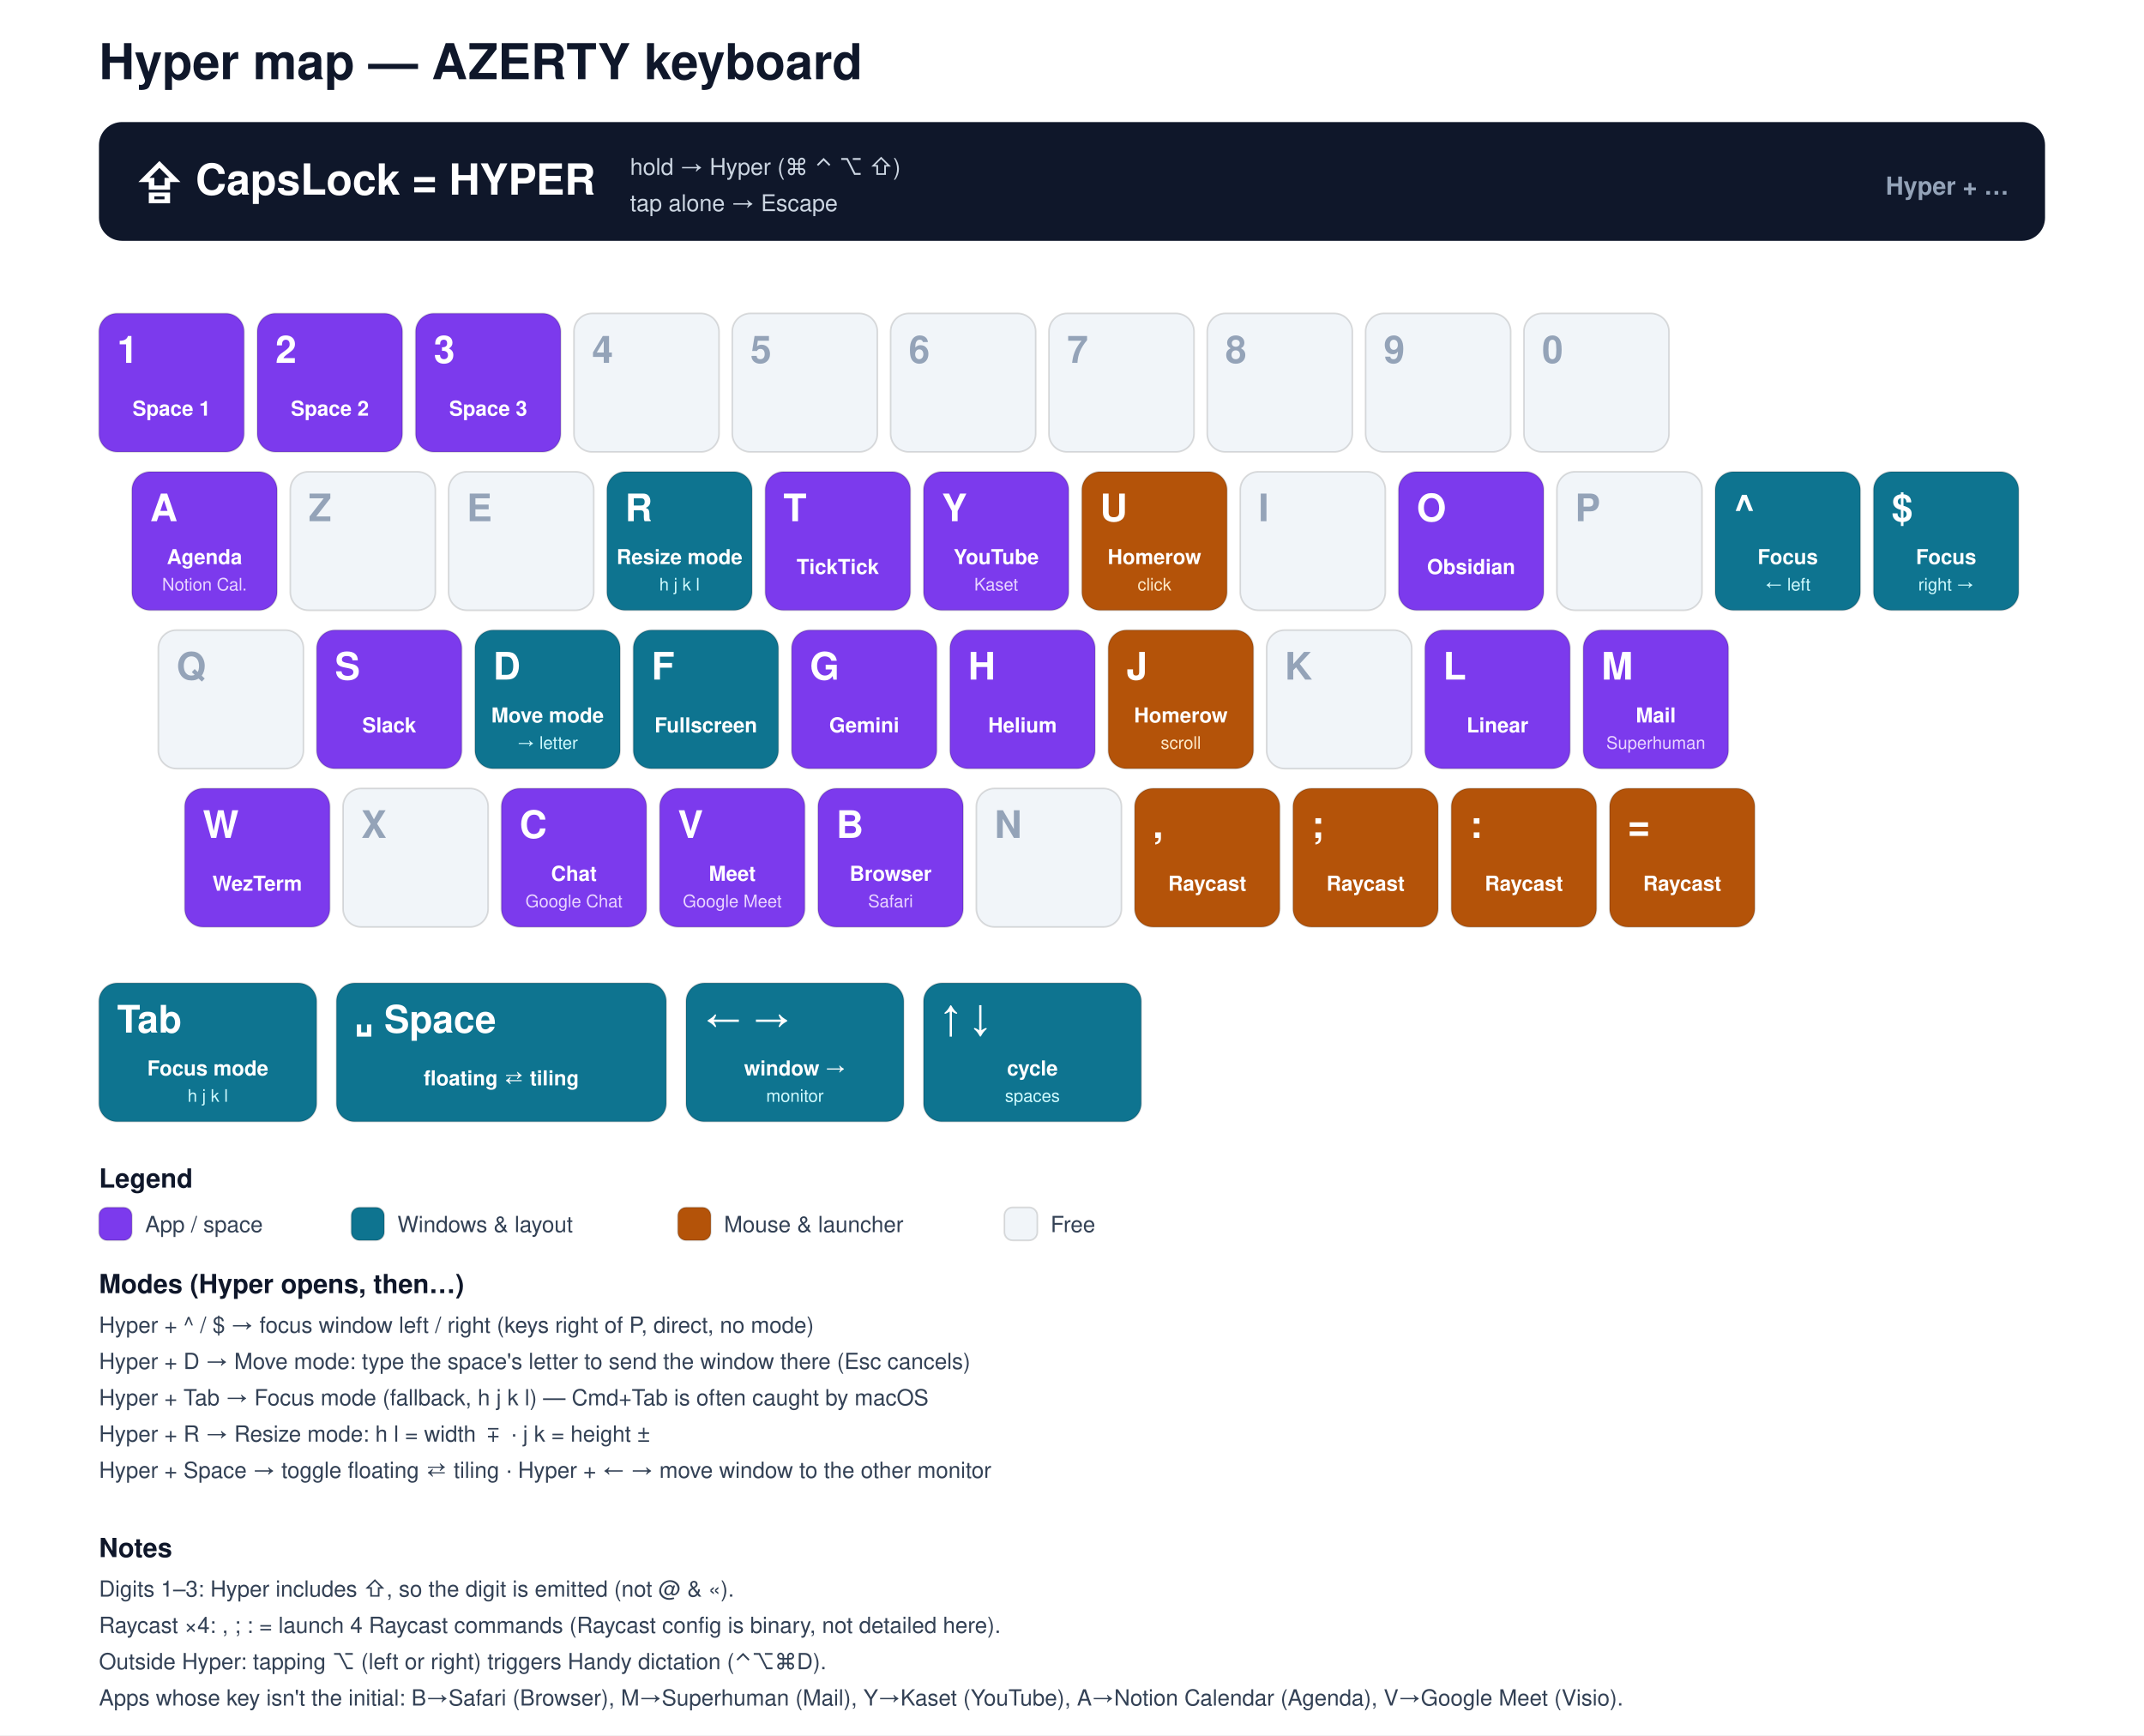
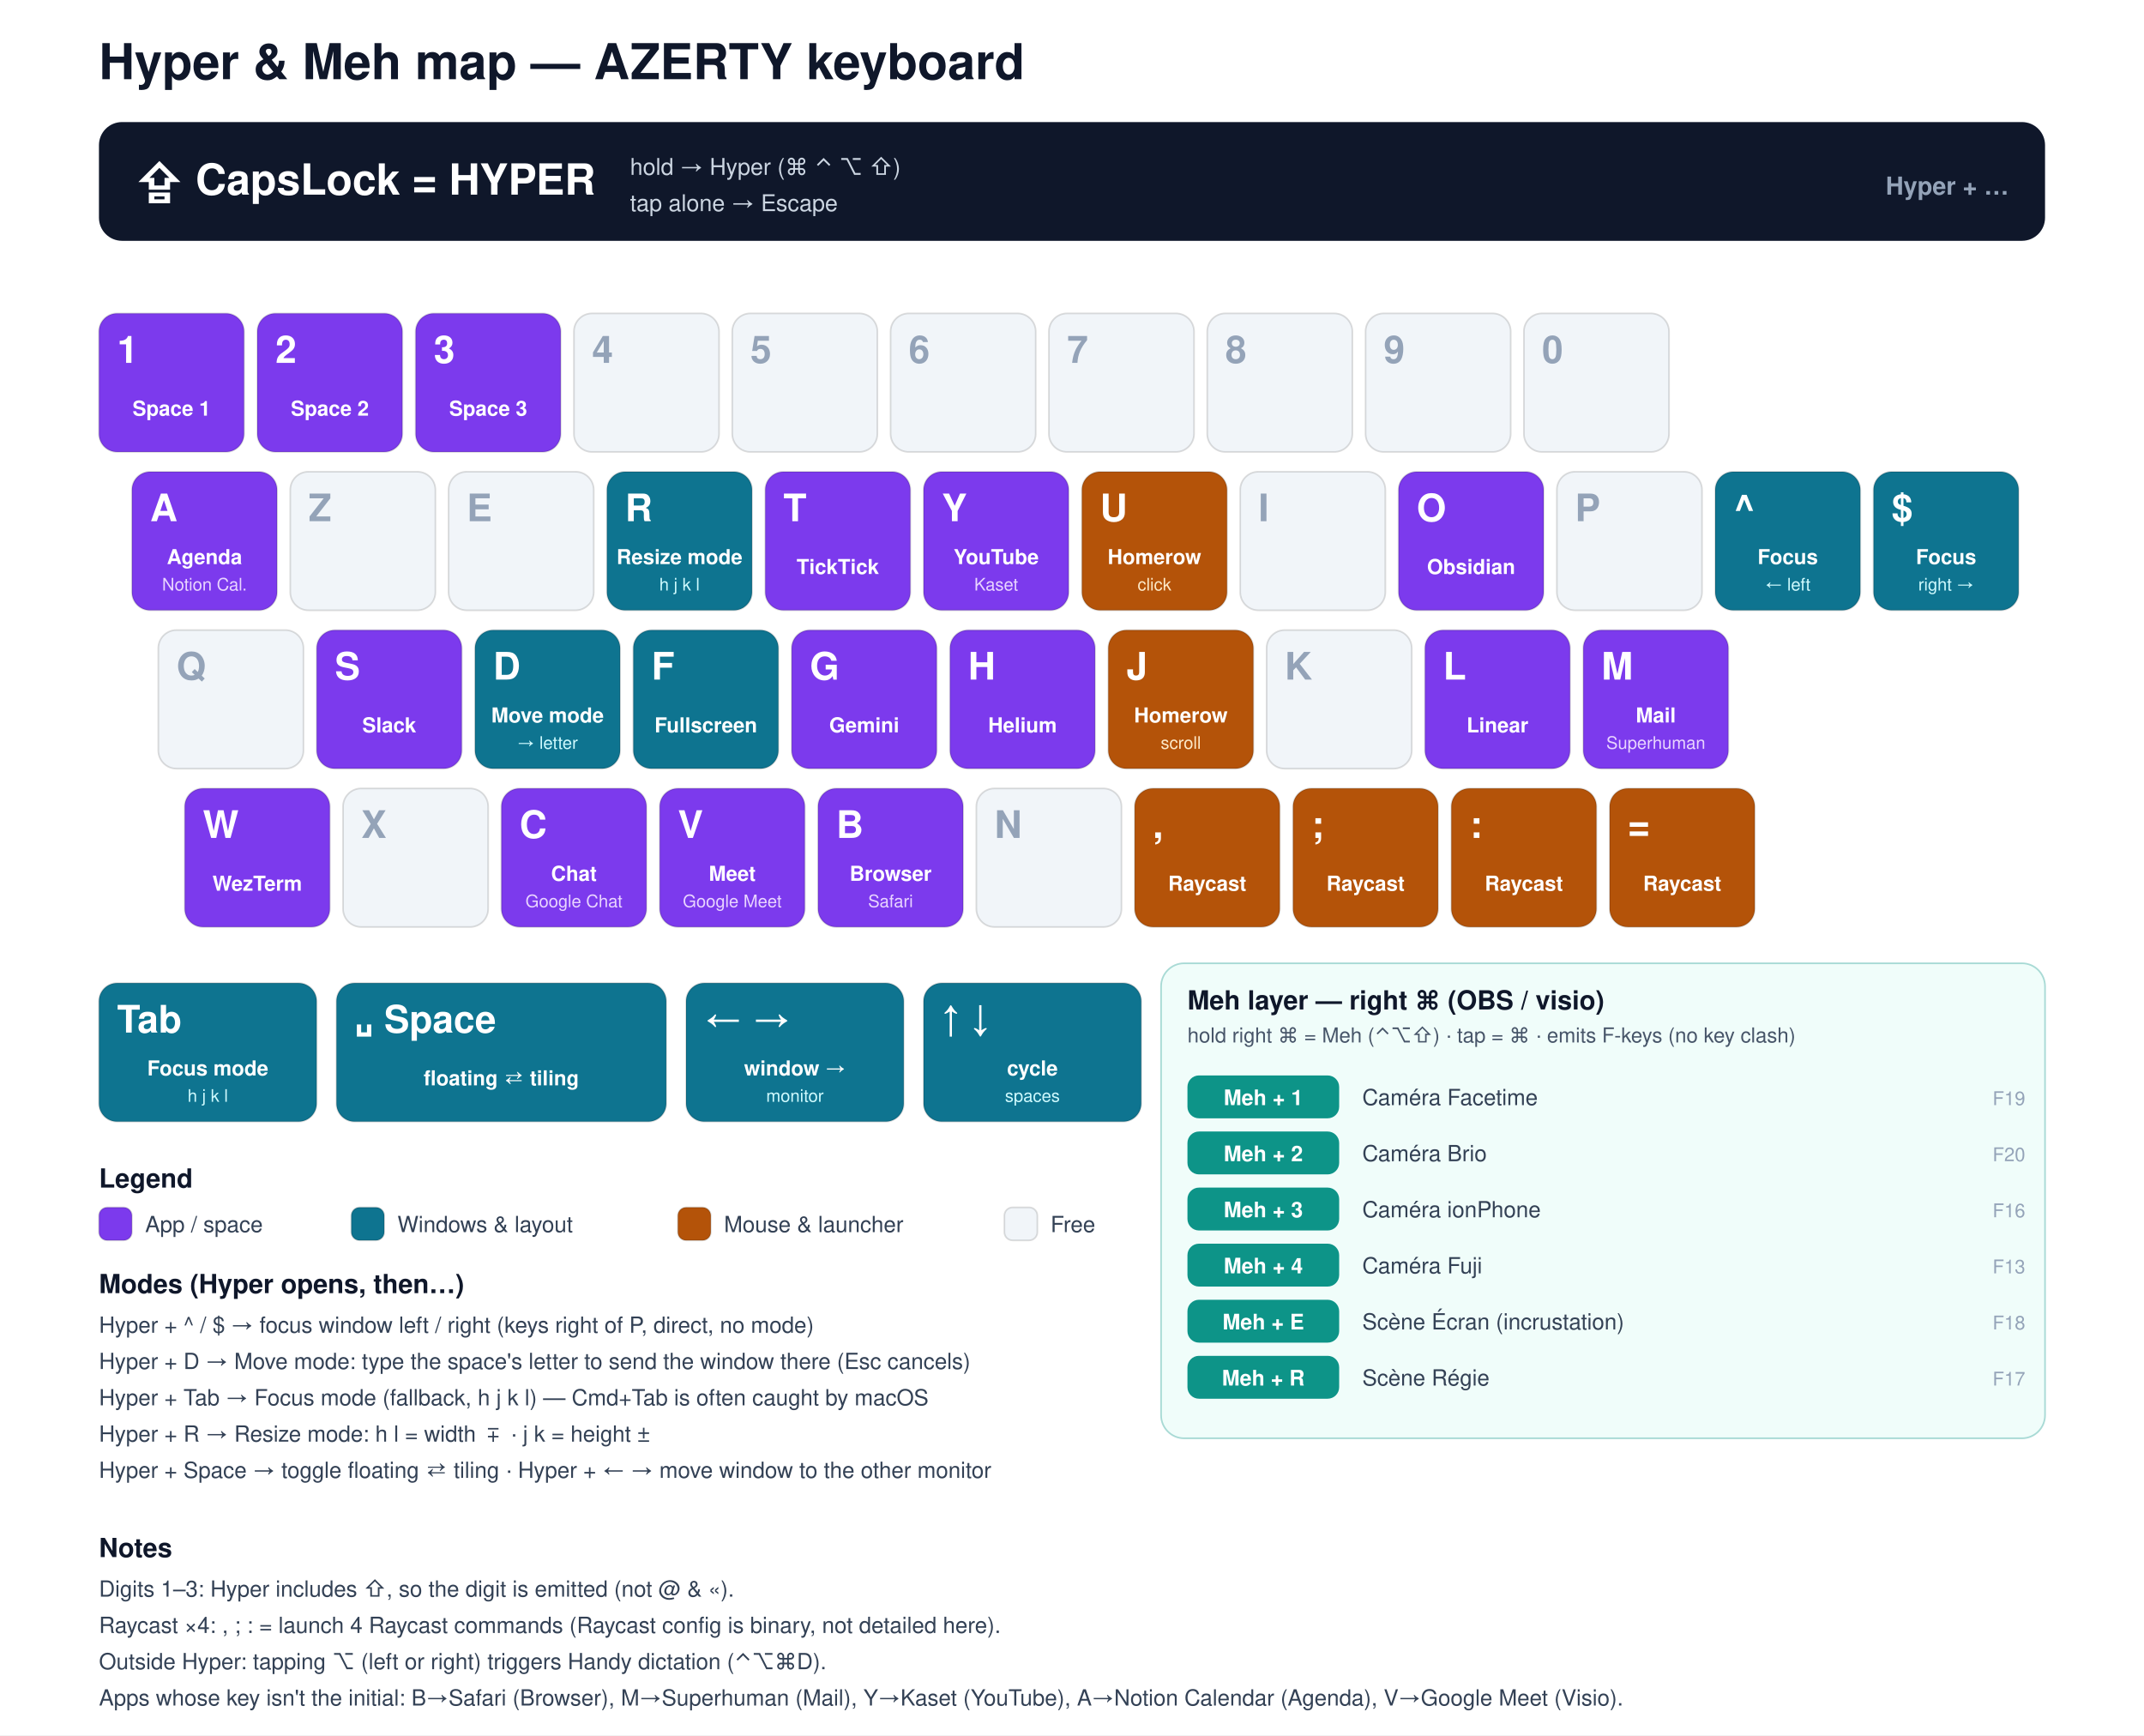
<svg xmlns="http://www.w3.org/2000/svg" width="1300" height="1052" viewBox="0 0 1300 1052" font-family="-apple-system, Helvetica, Arial, sans-serif">
  <rect width="1300" height="1052" fill="#ffffff" />
-   <text x="60" y="48" font-size="30" font-weight="800" fill="#0f172a">Hyper map — AZERTY keyboard</text>
+   <text x="60" y="48" font-size="30" font-weight="800" fill="#0f172a">Hyper &amp; Meh map — AZERTY keyboard</text>
  <rect x="60" y="74" width="1180" height="72" rx="14" fill="#0f172a" />
  <text x="82" y="118" font-size="26" font-weight="800" fill="#ffffff">⇪ CapsLock = HYPER</text>
  <text x="382" y="106" font-size="14" fill="#cbd5e1">hold → Hyper (⌘ ⌃ ⌥ ⇧)</text>
  <text x="382" y="128" font-size="14" fill="#cbd5e1">tap alone → Escape</text>
  <text x="1218" y="118" font-size="15" font-weight="600" text-anchor="end" fill="#94a3b8">Hyper + …</text>
  <g>
    <rect x="60" y="190" width="88" height="84" rx="11" fill="#7c3aed" stroke="#00000022" stroke-width="1" />
    <text x="71" y="220" font-size="23" font-weight="700" fill="#ffffff">1</text>
    <text x="104.0" y="252" font-size="12.5" font-weight="600" text-anchor="middle" fill="#ffffff">Space 1</text>
  </g>
  <g>
    <rect x="156" y="190" width="88" height="84" rx="11" fill="#7c3aed" stroke="#00000022" stroke-width="1" />
    <text x="167" y="220" font-size="23" font-weight="700" fill="#ffffff">2</text>
    <text x="200.0" y="252" font-size="12.5" font-weight="600" text-anchor="middle" fill="#ffffff">Space 2</text>
  </g>
  <g>
    <rect x="252" y="190" width="88" height="84" rx="11" fill="#7c3aed" stroke="#00000022" stroke-width="1" />
    <text x="263" y="220" font-size="23" font-weight="700" fill="#ffffff">3</text>
    <text x="296.0" y="252" font-size="12.5" font-weight="600" text-anchor="middle" fill="#ffffff">Space 3</text>
  </g>
  <g>
    <rect x="348" y="190" width="88" height="84" rx="11" fill="#f1f5f9" stroke="#00000022" stroke-width="1" />
    <text x="359" y="220" font-size="23" font-weight="700" fill="#94a3b8">4</text>
  </g>
  <g>
    <rect x="444" y="190" width="88" height="84" rx="11" fill="#f1f5f9" stroke="#00000022" stroke-width="1" />
    <text x="455" y="220" font-size="23" font-weight="700" fill="#94a3b8">5</text>
  </g>
  <g>
    <rect x="540" y="190" width="88" height="84" rx="11" fill="#f1f5f9" stroke="#00000022" stroke-width="1" />
    <text x="551" y="220" font-size="23" font-weight="700" fill="#94a3b8">6</text>
  </g>
  <g>
    <rect x="636" y="190" width="88" height="84" rx="11" fill="#f1f5f9" stroke="#00000022" stroke-width="1" />
    <text x="647" y="220" font-size="23" font-weight="700" fill="#94a3b8">7</text>
  </g>
  <g>
    <rect x="732" y="190" width="88" height="84" rx="11" fill="#f1f5f9" stroke="#00000022" stroke-width="1" />
    <text x="743" y="220" font-size="23" font-weight="700" fill="#94a3b8">8</text>
  </g>
  <g>
    <rect x="828" y="190" width="88" height="84" rx="11" fill="#f1f5f9" stroke="#00000022" stroke-width="1" />
    <text x="839" y="220" font-size="23" font-weight="700" fill="#94a3b8">9</text>
  </g>
  <g>
    <rect x="924" y="190" width="88" height="84" rx="11" fill="#f1f5f9" stroke="#00000022" stroke-width="1" />
    <text x="935" y="220" font-size="23" font-weight="700" fill="#94a3b8">0</text>
  </g>
  <g>
    <rect x="80" y="286" width="88" height="84" rx="11" fill="#7c3aed" stroke="#00000022" stroke-width="1" />
    <text x="91" y="316" font-size="23" font-weight="700" fill="#ffffff">A</text>
    <text x="124.0" y="342" font-size="12.5" font-weight="600" text-anchor="middle" fill="#ffffff">Agenda</text>
    <text x="124.0" y="358" font-size="10.5" text-anchor="middle" fill="#e9d5ff">Notion Cal.</text>
  </g>
  <g>
    <rect x="176" y="286" width="88" height="84" rx="11" fill="#f1f5f9" stroke="#00000022" stroke-width="1" />
    <text x="187" y="316" font-size="23" font-weight="700" fill="#94a3b8">Z</text>
  </g>
  <g>
    <rect x="272" y="286" width="88" height="84" rx="11" fill="#f1f5f9" stroke="#00000022" stroke-width="1" />
    <text x="283" y="316" font-size="23" font-weight="700" fill="#94a3b8">E</text>
  </g>
  <g>
    <rect x="368" y="286" width="88" height="84" rx="11" fill="#0e7490" stroke="#00000022" stroke-width="1" />
    <text x="379" y="316" font-size="23" font-weight="700" fill="#ffffff">R</text>
    <text x="412.0" y="342" font-size="12.5" font-weight="600" text-anchor="middle" fill="#ffffff">Resize mode</text>
    <text x="412.0" y="358" font-size="10.5" text-anchor="middle" fill="#cffafe">h j k l</text>
  </g>
  <g>
    <rect x="464" y="286" width="88" height="84" rx="11" fill="#7c3aed" stroke="#00000022" stroke-width="1" />
    <text x="475" y="316" font-size="23" font-weight="700" fill="#ffffff">T</text>
    <text x="508.0" y="348" font-size="12.5" font-weight="600" text-anchor="middle" fill="#ffffff">TickTick</text>
  </g>
  <g>
    <rect x="560" y="286" width="88" height="84" rx="11" fill="#7c3aed" stroke="#00000022" stroke-width="1" />
    <text x="571" y="316" font-size="23" font-weight="700" fill="#ffffff">Y</text>
    <text x="604.0" y="342" font-size="12.5" font-weight="600" text-anchor="middle" fill="#ffffff">YouTube</text>
    <text x="604.0" y="358" font-size="10.5" text-anchor="middle" fill="#e9d5ff">Kaset</text>
  </g>
  <g>
    <rect x="656" y="286" width="88" height="84" rx="11" fill="#b45309" stroke="#00000022" stroke-width="1" />
    <text x="667" y="316" font-size="23" font-weight="700" fill="#ffffff">U</text>
    <text x="700.0" y="342" font-size="12.5" font-weight="600" text-anchor="middle" fill="#ffffff">Homerow</text>
    <text x="700.0" y="358" font-size="10.5" text-anchor="middle" fill="#fde9c8">click</text>
  </g>
  <g>
    <rect x="752" y="286" width="88" height="84" rx="11" fill="#f1f5f9" stroke="#00000022" stroke-width="1" />
    <text x="763" y="316" font-size="23" font-weight="700" fill="#94a3b8">I</text>
  </g>
  <g>
    <rect x="848" y="286" width="88" height="84" rx="11" fill="#7c3aed" stroke="#00000022" stroke-width="1" />
    <text x="859" y="316" font-size="23" font-weight="700" fill="#ffffff">O</text>
    <text x="892.0" y="348" font-size="12.5" font-weight="600" text-anchor="middle" fill="#ffffff">Obsidian</text>
  </g>
  <g>
    <rect x="944" y="286" width="88" height="84" rx="11" fill="#f1f5f9" stroke="#00000022" stroke-width="1" />
    <text x="955" y="316" font-size="23" font-weight="700" fill="#94a3b8">P</text>
  </g>
  <g>
    <rect x="1040" y="286" width="88" height="84" rx="11" fill="#0e7490" stroke="#00000022" stroke-width="1" />
    <text x="1051" y="316" font-size="23" font-weight="700" fill="#ffffff">^</text>
    <text x="1084.0" y="342" font-size="12.5" font-weight="600" text-anchor="middle" fill="#ffffff">Focus</text>
    <text x="1084.0" y="358" font-size="10.5" text-anchor="middle" fill="#cffafe">← left</text>
  </g>
  <g>
    <rect x="1136" y="286" width="88" height="84" rx="11" fill="#0e7490" stroke="#00000022" stroke-width="1" />
    <text x="1147" y="316" font-size="23" font-weight="700" fill="#ffffff">$</text>
    <text x="1180.0" y="342" font-size="12.5" font-weight="600" text-anchor="middle" fill="#ffffff">Focus</text>
    <text x="1180.0" y="358" font-size="10.5" text-anchor="middle" fill="#cffafe">right →</text>
  </g>
  <g>
    <rect x="96" y="382" width="88" height="84" rx="11" fill="#f1f5f9" stroke="#00000022" stroke-width="1" />
    <text x="107" y="412" font-size="23" font-weight="700" fill="#94a3b8">Q</text>
  </g>
  <g>
    <rect x="192" y="382" width="88" height="84" rx="11" fill="#7c3aed" stroke="#00000022" stroke-width="1" />
    <text x="203" y="412" font-size="23" font-weight="700" fill="#ffffff">S</text>
    <text x="236.0" y="444" font-size="12.5" font-weight="600" text-anchor="middle" fill="#ffffff">Slack</text>
  </g>
  <g>
    <rect x="288" y="382" width="88" height="84" rx="11" fill="#0e7490" stroke="#00000022" stroke-width="1" />
    <text x="299" y="412" font-size="23" font-weight="700" fill="#ffffff">D</text>
    <text x="332.0" y="438" font-size="12.5" font-weight="600" text-anchor="middle" fill="#ffffff">Move mode</text>
    <text x="332.0" y="454" font-size="10.5" text-anchor="middle" fill="#cffafe">→ letter</text>
  </g>
  <g>
    <rect x="384" y="382" width="88" height="84" rx="11" fill="#0e7490" stroke="#00000022" stroke-width="1" />
    <text x="395" y="412" font-size="23" font-weight="700" fill="#ffffff">F</text>
    <text x="428.0" y="444" font-size="12.5" font-weight="600" text-anchor="middle" fill="#ffffff">Fullscreen</text>
  </g>
  <g>
    <rect x="480" y="382" width="88" height="84" rx="11" fill="#7c3aed" stroke="#00000022" stroke-width="1" />
    <text x="491" y="412" font-size="23" font-weight="700" fill="#ffffff">G</text>
    <text x="524.0" y="444" font-size="12.5" font-weight="600" text-anchor="middle" fill="#ffffff">Gemini</text>
  </g>
  <g>
    <rect x="576" y="382" width="88" height="84" rx="11" fill="#7c3aed" stroke="#00000022" stroke-width="1" />
    <text x="587" y="412" font-size="23" font-weight="700" fill="#ffffff">H</text>
    <text x="620.0" y="444" font-size="12.5" font-weight="600" text-anchor="middle" fill="#ffffff">Helium</text>
  </g>
  <g>
    <rect x="672" y="382" width="88" height="84" rx="11" fill="#b45309" stroke="#00000022" stroke-width="1" />
    <text x="683" y="412" font-size="23" font-weight="700" fill="#ffffff">J</text>
    <text x="716.0" y="438" font-size="12.5" font-weight="600" text-anchor="middle" fill="#ffffff">Homerow</text>
    <text x="716.0" y="454" font-size="10.5" text-anchor="middle" fill="#fde9c8">scroll</text>
  </g>
  <g>
    <rect x="768" y="382" width="88" height="84" rx="11" fill="#f1f5f9" stroke="#00000022" stroke-width="1" />
    <text x="779" y="412" font-size="23" font-weight="700" fill="#94a3b8">K</text>
  </g>
  <g>
    <rect x="864" y="382" width="88" height="84" rx="11" fill="#7c3aed" stroke="#00000022" stroke-width="1" />
    <text x="875" y="412" font-size="23" font-weight="700" fill="#ffffff">L</text>
    <text x="908.0" y="444" font-size="12.5" font-weight="600" text-anchor="middle" fill="#ffffff">Linear</text>
  </g>
  <g>
    <rect x="960" y="382" width="88" height="84" rx="11" fill="#7c3aed" stroke="#00000022" stroke-width="1" />
    <text x="971" y="412" font-size="23" font-weight="700" fill="#ffffff">M</text>
    <text x="1004.0" y="438" font-size="12.5" font-weight="600" text-anchor="middle" fill="#ffffff">Mail</text>
    <text x="1004.0" y="454" font-size="10.5" text-anchor="middle" fill="#e9d5ff">Superhuman</text>
  </g>
  <g>
    <rect x="112" y="478" width="88" height="84" rx="11" fill="#7c3aed" stroke="#00000022" stroke-width="1" />
    <text x="123" y="508" font-size="23" font-weight="700" fill="#ffffff">W</text>
    <text x="156.0" y="540" font-size="12.5" font-weight="600" text-anchor="middle" fill="#ffffff">WezTerm</text>
  </g>
  <g>
    <rect x="208" y="478" width="88" height="84" rx="11" fill="#f1f5f9" stroke="#00000022" stroke-width="1" />
    <text x="219" y="508" font-size="23" font-weight="700" fill="#94a3b8">X</text>
  </g>
  <g>
    <rect x="304" y="478" width="88" height="84" rx="11" fill="#7c3aed" stroke="#00000022" stroke-width="1" />
    <text x="315" y="508" font-size="23" font-weight="700" fill="#ffffff">C</text>
    <text x="348.0" y="534" font-size="12.5" font-weight="600" text-anchor="middle" fill="#ffffff">Chat</text>
    <text x="348.0" y="550" font-size="10.5" text-anchor="middle" fill="#e9d5ff">Google Chat</text>
  </g>
  <g>
    <rect x="400" y="478" width="88" height="84" rx="11" fill="#7c3aed" stroke="#00000022" stroke-width="1" />
    <text x="411" y="508" font-size="23" font-weight="700" fill="#ffffff">V</text>
    <text x="444.0" y="534" font-size="12.5" font-weight="600" text-anchor="middle" fill="#ffffff">Meet</text>
    <text x="444.0" y="550" font-size="10.5" text-anchor="middle" fill="#e9d5ff">Google Meet</text>
  </g>
  <g>
    <rect x="496" y="478" width="88" height="84" rx="11" fill="#7c3aed" stroke="#00000022" stroke-width="1" />
    <text x="507" y="508" font-size="23" font-weight="700" fill="#ffffff">B</text>
    <text x="540.0" y="534" font-size="12.5" font-weight="600" text-anchor="middle" fill="#ffffff">Browser</text>
    <text x="540.0" y="550" font-size="10.5" text-anchor="middle" fill="#e9d5ff">Safari</text>
  </g>
  <g>
    <rect x="592" y="478" width="88" height="84" rx="11" fill="#f1f5f9" stroke="#00000022" stroke-width="1" />
    <text x="603" y="508" font-size="23" font-weight="700" fill="#94a3b8">N</text>
  </g>
  <g>
    <rect x="688" y="478" width="88" height="84" rx="11" fill="#b45309" stroke="#00000022" stroke-width="1" />
    <text x="699" y="508" font-size="23" font-weight="700" fill="#ffffff">,</text>
    <text x="732.0" y="540" font-size="12.5" font-weight="600" text-anchor="middle" fill="#ffffff">Raycast</text>
  </g>
  <g>
    <rect x="784" y="478" width="88" height="84" rx="11" fill="#b45309" stroke="#00000022" stroke-width="1" />
    <text x="795" y="508" font-size="23" font-weight="700" fill="#ffffff">;</text>
    <text x="828.0" y="540" font-size="12.5" font-weight="600" text-anchor="middle" fill="#ffffff">Raycast</text>
  </g>
  <g>
    <rect x="880" y="478" width="88" height="84" rx="11" fill="#b45309" stroke="#00000022" stroke-width="1" />
    <text x="891" y="508" font-size="23" font-weight="700" fill="#ffffff">:</text>
    <text x="924.0" y="540" font-size="12.5" font-weight="600" text-anchor="middle" fill="#ffffff">Raycast</text>
  </g>
  <g>
    <rect x="976" y="478" width="88" height="84" rx="11" fill="#b45309" stroke="#00000022" stroke-width="1" />
    <text x="987" y="508" font-size="23" font-weight="700" fill="#ffffff">=</text>
    <text x="1020.0" y="540" font-size="12.5" font-weight="600" text-anchor="middle" fill="#ffffff">Raycast</text>
  </g>
  <g>
    <rect x="60" y="596" width="132" height="84" rx="11" fill="#0e7490" stroke="#00000022" stroke-width="1" />
    <text x="71" y="626" font-size="23" font-weight="700" fill="#ffffff">Tab</text>
    <text x="126.0" y="652" font-size="12.5" font-weight="600" text-anchor="middle" fill="#ffffff">Focus mode</text>
    <text x="126.0" y="668" font-size="10.5" text-anchor="middle" fill="#cffafe">h j k l</text>
  </g>
  <g>
    <rect x="204" y="596" width="200" height="84" rx="11" fill="#0e7490" stroke="#00000022" stroke-width="1" />
    <text x="215" y="626" font-size="23" font-weight="700" fill="#ffffff">␣  Space</text>
    <text x="304.0" y="658" font-size="12.5" font-weight="600" text-anchor="middle" fill="#ffffff">floating ⇄ tiling</text>
  </g>
  <g>
    <rect x="416" y="596" width="132" height="84" rx="11" fill="#0e7490" stroke="#00000022" stroke-width="1" />
    <text x="427" y="626" font-size="23" font-weight="700" fill="#ffffff">← →</text>
    <text x="482.0" y="652" font-size="12.5" font-weight="600" text-anchor="middle" fill="#ffffff">window →</text>
    <text x="482.0" y="668" font-size="10.5" text-anchor="middle" fill="#cffafe">monitor</text>
  </g>
  <g>
    <rect x="560" y="596" width="132" height="84" rx="11" fill="#0e7490" stroke="#00000022" stroke-width="1" />
    <text x="571" y="626" font-size="23" font-weight="700" fill="#ffffff">↑ ↓</text>
    <text x="626.0" y="652" font-size="12.5" font-weight="600" text-anchor="middle" fill="#ffffff">cycle</text>
    <text x="626.0" y="668" font-size="10.5" text-anchor="middle" fill="#cffafe">spaces</text>
  </g>
  <text x="60" y="720" font-size="16" font-weight="700" fill="#0f172a">Legend</text>
  <rect x="60" y="732" width="20" height="20" rx="5" fill="#7c3aed" stroke="#00000022" />
  <text x="88" y="747" font-size="13.5" fill="#334155">App / space</text>
  <rect x="213" y="732" width="20" height="20" rx="5" fill="#0e7490" stroke="#00000022" />
  <text x="241" y="747" font-size="13.5" fill="#334155">Windows &amp; layout</text>
  <rect x="411" y="732" width="20" height="20" rx="5" fill="#b45309" stroke="#00000022" />
  <text x="439" y="747" font-size="13.5" fill="#334155">Mouse &amp; launcher</text>
  <rect x="609" y="732" width="20" height="20" rx="5" fill="#f1f5f9" stroke="#00000022" />
  <text x="637" y="747" font-size="13.5" fill="#334155">Free</text>
  <text x="60" y="784" font-size="16" font-weight="700" fill="#0f172a">Modes (Hyper opens, then…)</text>
  <text x="60" y="808" font-size="13.5" fill="#334155">Hyper + ^ / $  →  focus window left / right (keys right of P, direct, no mode)</text>
  <text x="60" y="830" font-size="13.5" fill="#334155">Hyper + D  →  Move mode: type the space's letter to send the window there (Esc cancels)</text>
  <text x="60" y="852" font-size="13.5" fill="#334155">Hyper + Tab  →  Focus mode (fallback, h j k l) — Cmd+Tab is often caught by macOS</text>
  <text x="60" y="874" font-size="13.5" fill="#334155">Hyper + R  →  Resize mode: h l = width ∓ · j k = height ±</text>
  <text x="60" y="896" font-size="13.5" fill="#334155">Hyper + Space  →  toggle floating ⇄ tiling · Hyper + ← →  move window to the other monitor</text>
  <text x="60" y="944" font-size="16" font-weight="700" fill="#0f172a">Notes</text>
  <text x="60" y="968" font-size="13.5" fill="#334155">Digits 1–3: Hyper includes ⇧, so the digit is emitted (not @ &amp; «).</text>
  <text x="60" y="990" font-size="13.5" fill="#334155">Raycast ×4: , ; : = launch 4 Raycast commands (Raycast config is binary, not detailed here).</text>
  <text x="60" y="1012" font-size="13.5" fill="#334155">Outside Hyper: tapping ⌥ (left or right) triggers Handy dictation (⌃⌥⌘D).</text>
  <text x="60" y="1034" font-size="13.5" fill="#334155">Apps whose key isn't the initial: B→Safari (Browser), M→Superhuman (Mail), Y→Kaset (YouTube), A→Notion Calendar (Agenda), V→Google Meet (Visio).</text>
+   <rect x="704" y="584" width="536" height="288" rx="14" fill="#f0fdfa" stroke="#0d948855" />
+   <text x="720" y="612" font-size="16" font-weight="700" fill="#0f172a">Meh layer — right ⌘  (OBS / visio)</text>
+   <text x="720" y="632" font-size="12.5" fill="#475569">hold right ⌘ = Meh (⌃⌥⇧) · tap = ⌘ · emits F-keys (no key clash)</text>
+   <rect x="720" y="652" width="92" height="26" rx="7" fill="#0d9488" />
+   <text x="766" y="670" font-size="13" font-weight="700" text-anchor="middle" fill="#ffffff">Meh + 1</text>
+   <text x="826" y="670" font-size="13.5" fill="#334155">Caméra Facetime</text>
+   <text x="1228" y="670" font-size="11.5" text-anchor="end" fill="#94a3b8">F19</text>
+   <rect x="720" y="686" width="92" height="26" rx="7" fill="#0d9488" />
+   <text x="766" y="704" font-size="13" font-weight="700" text-anchor="middle" fill="#ffffff">Meh + 2</text>
+   <text x="826" y="704" font-size="13.5" fill="#334155">Caméra Brio</text>
+   <text x="1228" y="704" font-size="11.5" text-anchor="end" fill="#94a3b8">F20</text>
+   <rect x="720" y="720" width="92" height="26" rx="7" fill="#0d9488" />
+   <text x="766" y="738" font-size="13" font-weight="700" text-anchor="middle" fill="#ffffff">Meh + 3</text>
+   <text x="826" y="738" font-size="13.5" fill="#334155">Caméra ionPhone</text>
+   <text x="1228" y="738" font-size="11.5" text-anchor="end" fill="#94a3b8">F16</text>
+   <rect x="720" y="754" width="92" height="26" rx="7" fill="#0d9488" />
+   <text x="766" y="772" font-size="13" font-weight="700" text-anchor="middle" fill="#ffffff">Meh + 4</text>
+   <text x="826" y="772" font-size="13.5" fill="#334155">Caméra Fuji</text>
+   <text x="1228" y="772" font-size="11.5" text-anchor="end" fill="#94a3b8">F13</text>
+   <rect x="720" y="788" width="92" height="26" rx="7" fill="#0d9488" />
+   <text x="766" y="806" font-size="13" font-weight="700" text-anchor="middle" fill="#ffffff">Meh + E</text>
+   <text x="826" y="806" font-size="13.5" fill="#334155">Scène Écran (incrustation)</text>
+   <text x="1228" y="806" font-size="11.5" text-anchor="end" fill="#94a3b8">F18</text>
+   <rect x="720" y="822" width="92" height="26" rx="7" fill="#0d9488" />
+   <text x="766" y="840" font-size="13" font-weight="700" text-anchor="middle" fill="#ffffff">Meh + R</text>
+   <text x="826" y="840" font-size="13.5" fill="#334155">Scène Régie</text>
+   <text x="1228" y="840" font-size="11.5" text-anchor="end" fill="#94a3b8">F17</text>
</svg>
